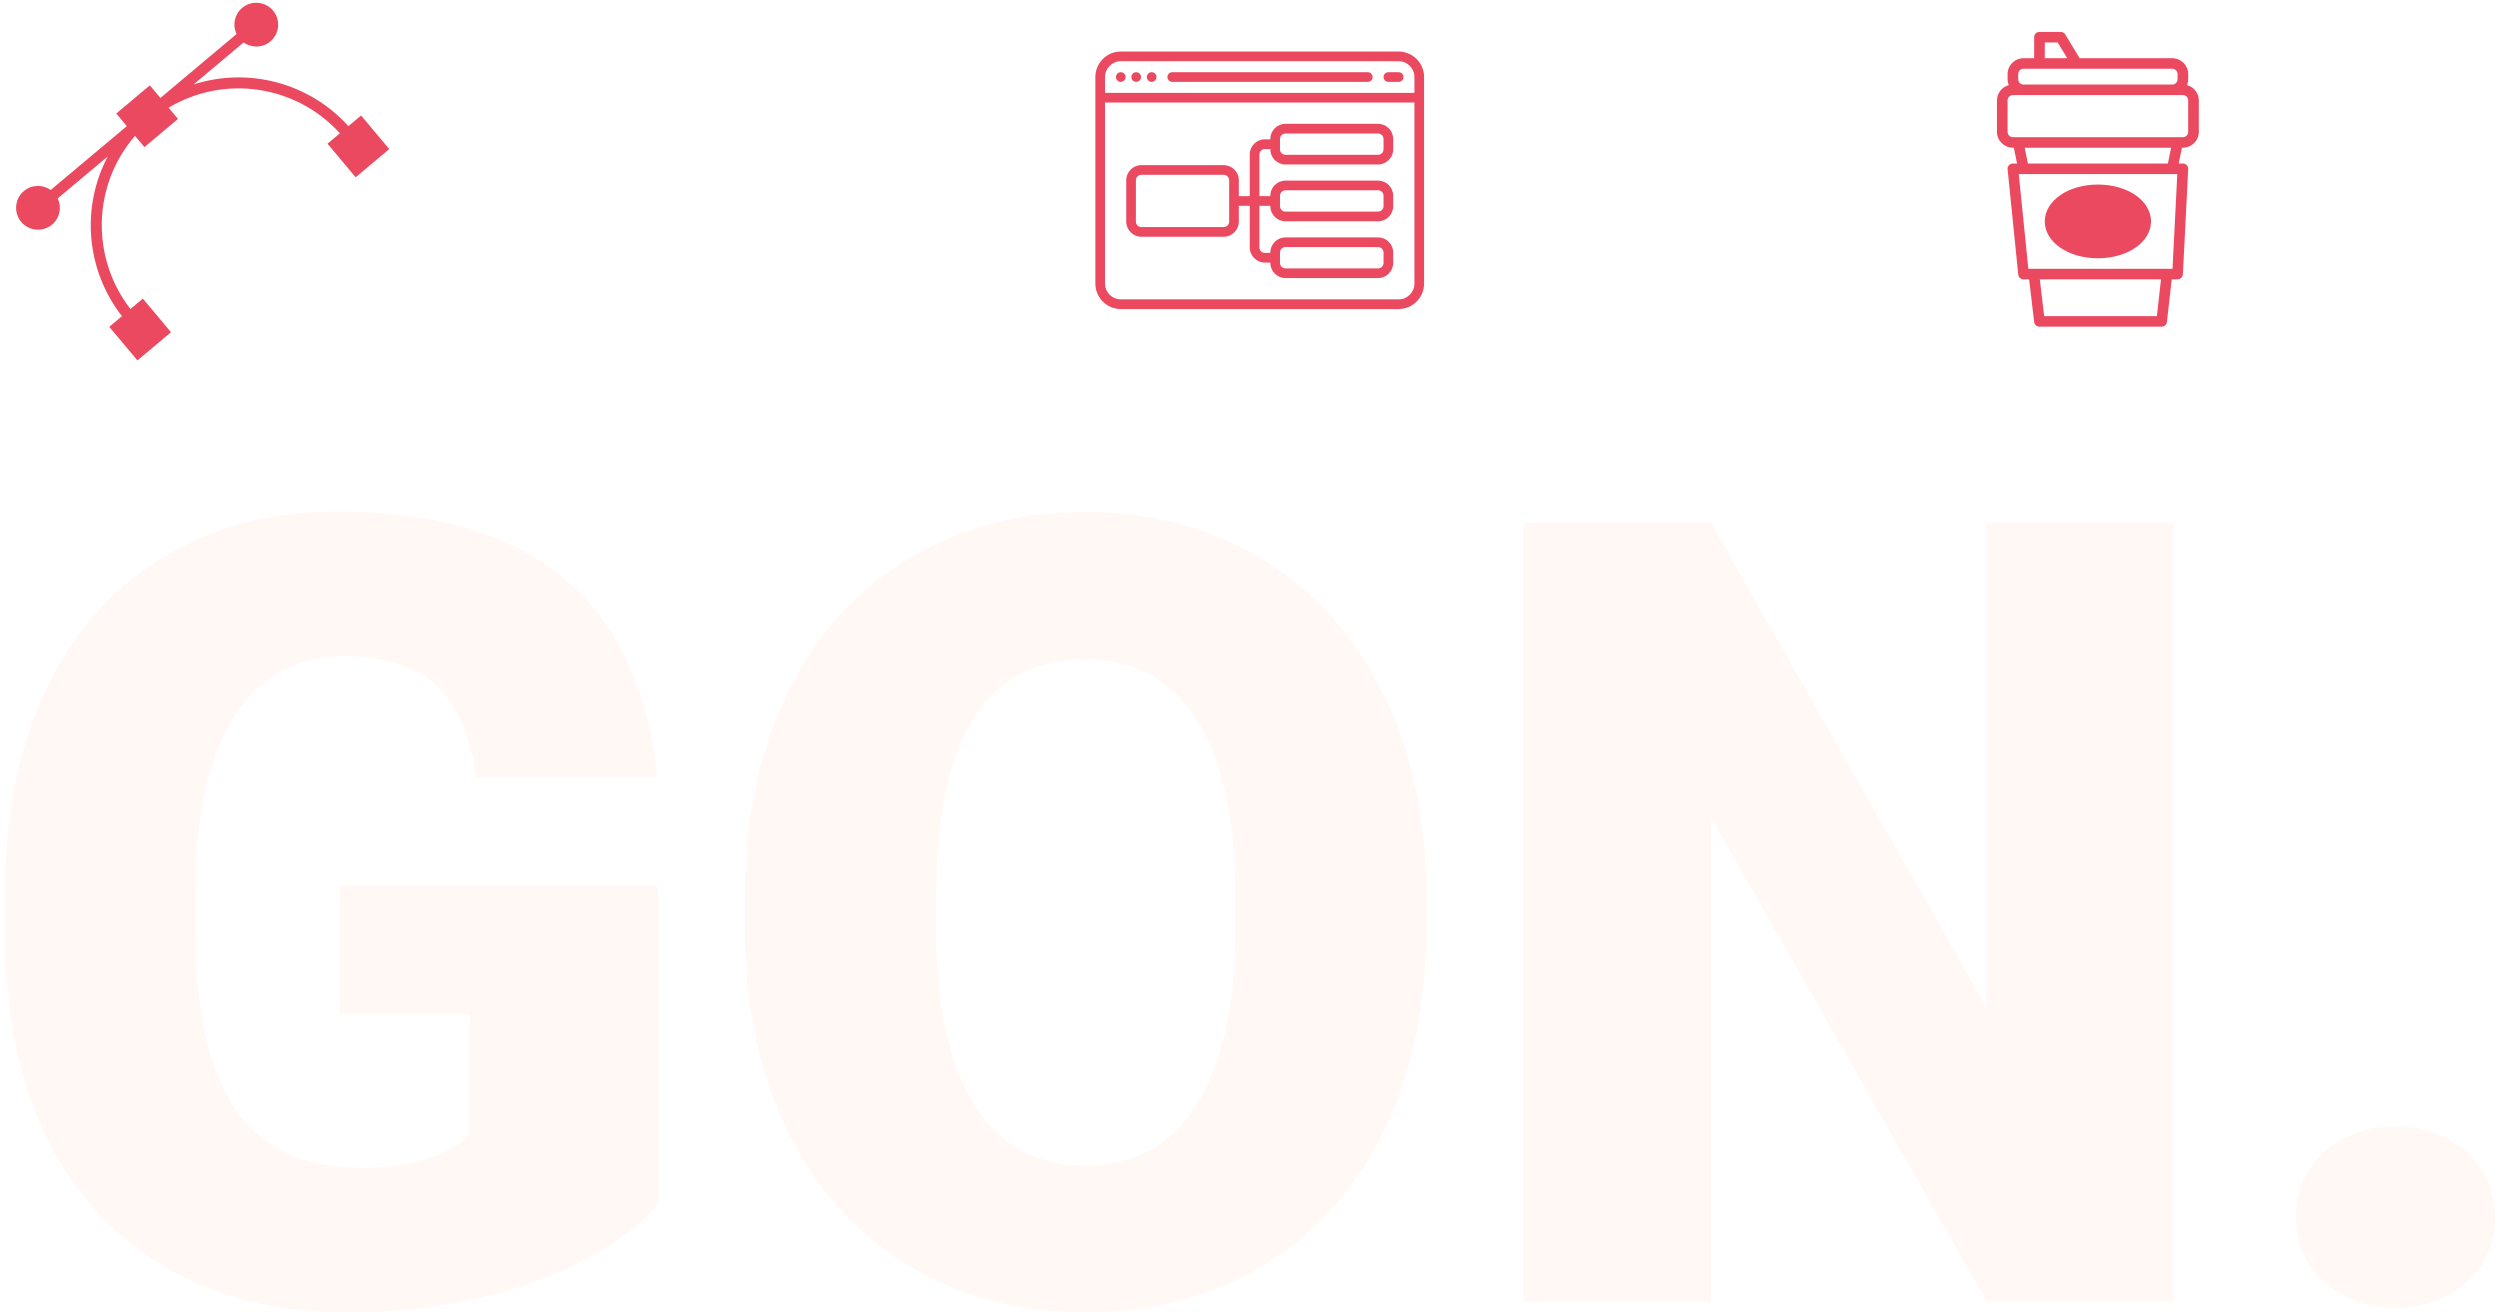
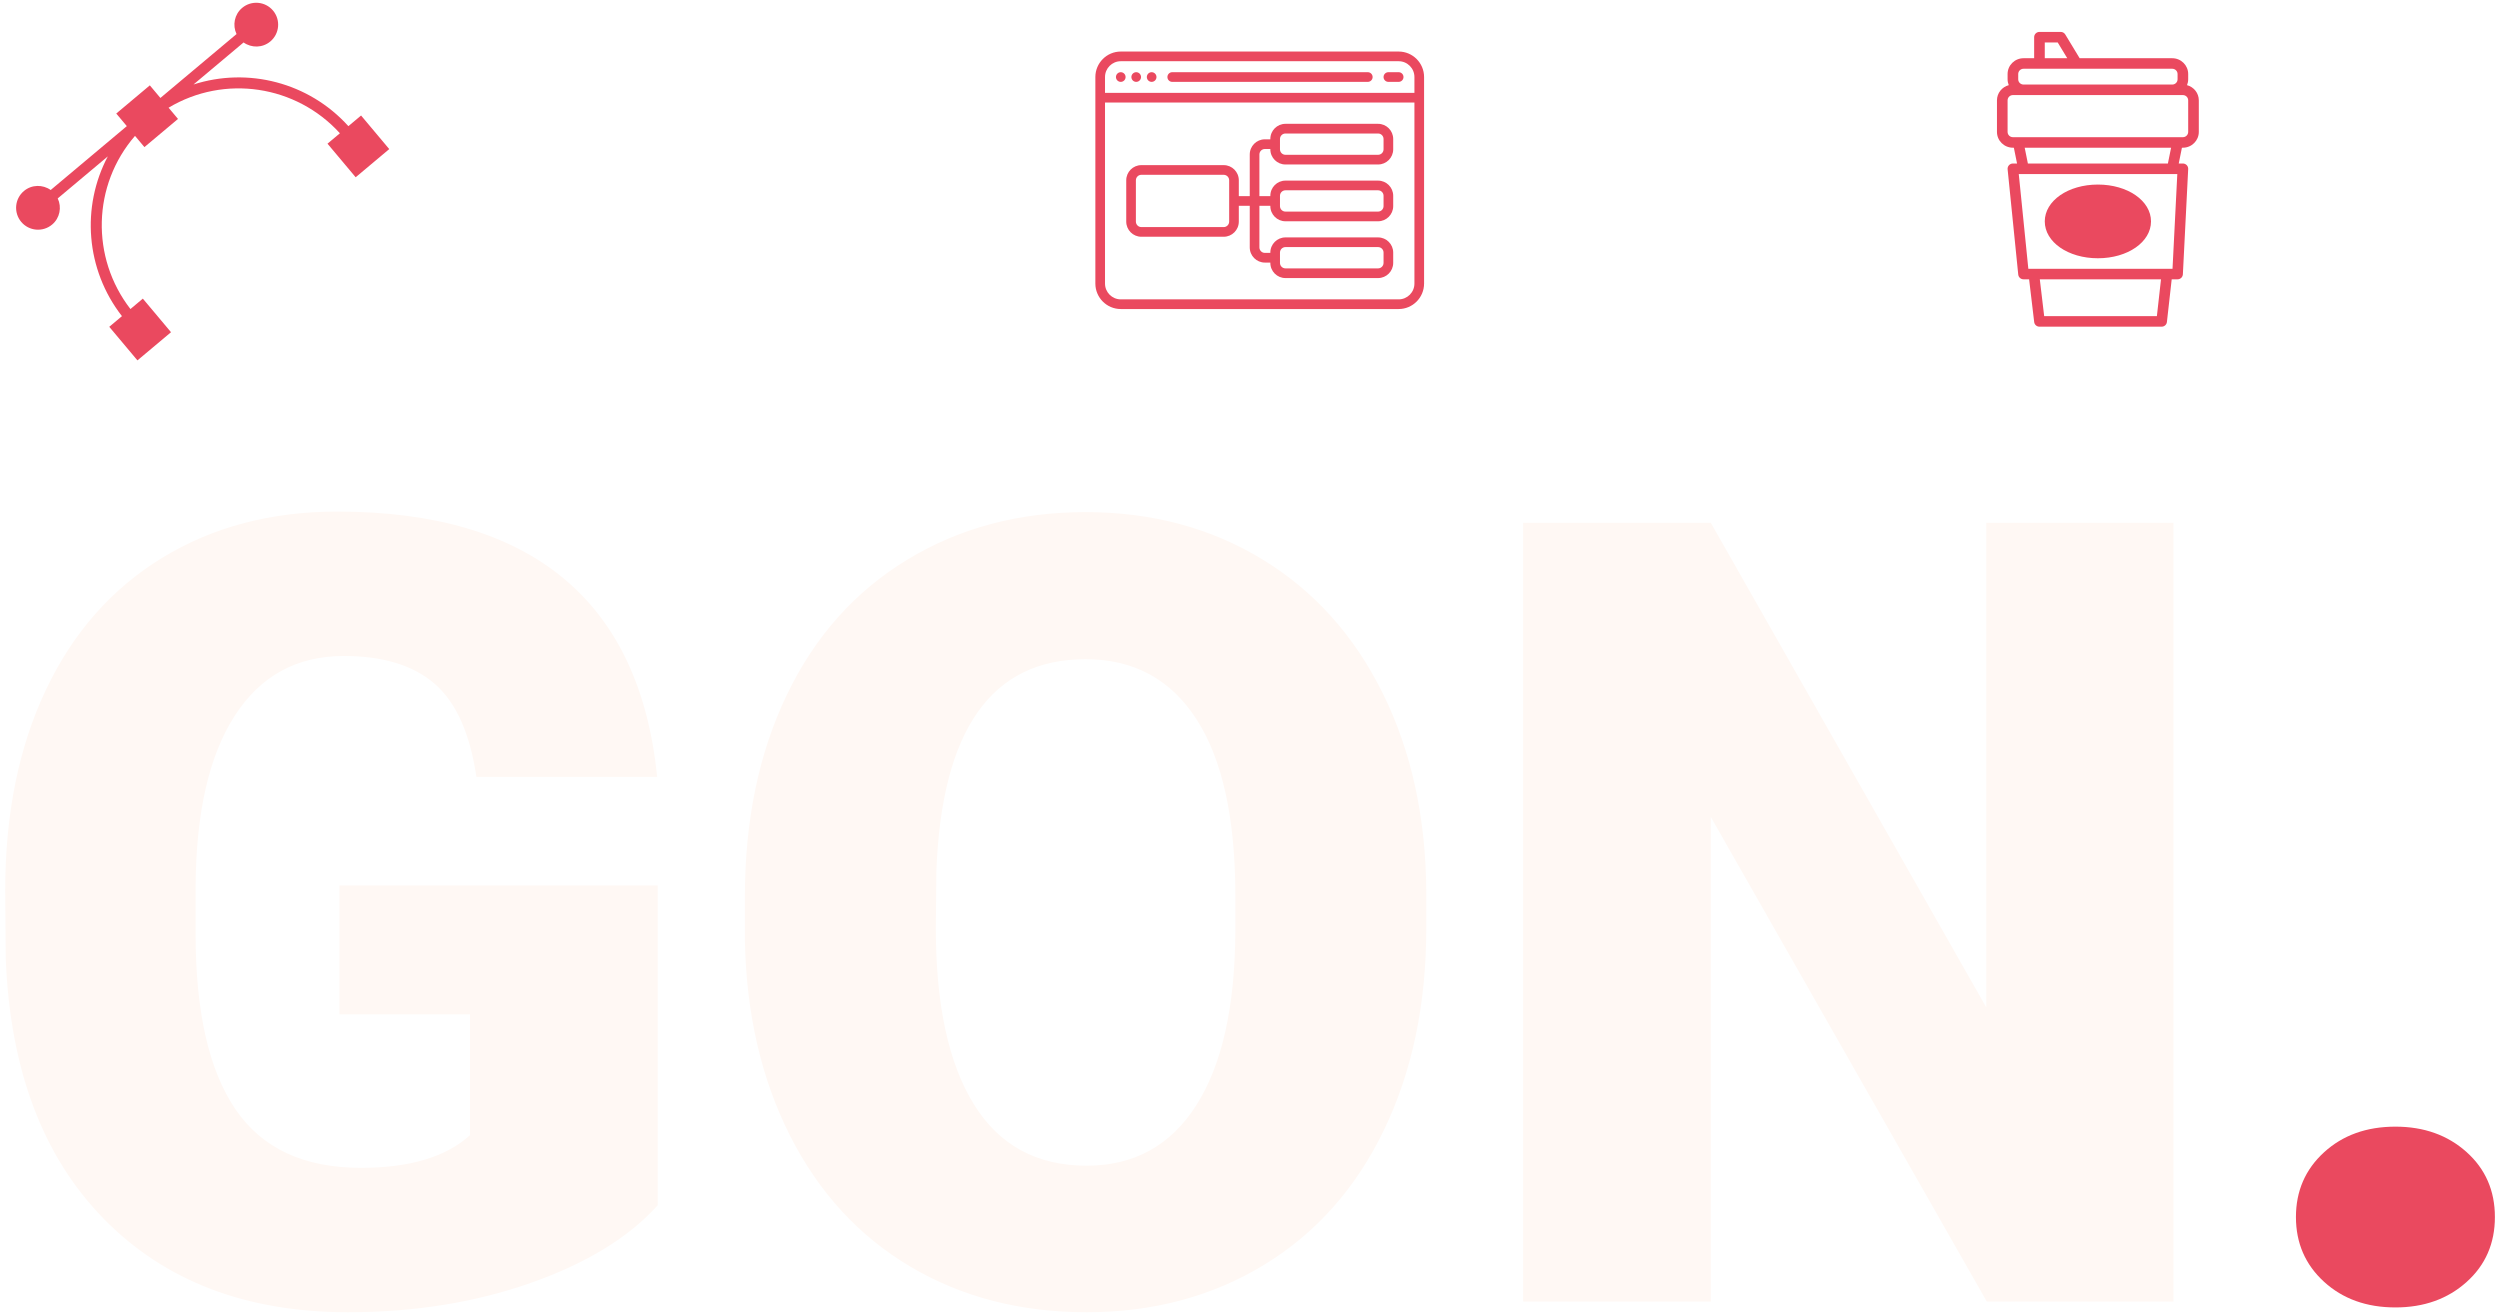
<svg xmlns="http://www.w3.org/2000/svg" width="388px" height="204px" viewBox="0 0 388 204" version="1.1">
  <defs />
  <g id="Page-1" stroke="none" stroke-width="1" fill="none" fill-rule="evenodd">
    <g id="portfolio_gon" transform="translate(-524, -286)">
      <g id="first_section">
        <g id="head_line" transform="translate(514, 285)">
-           <g id="ic-gon" transform="translate(10, 0)">
-             <path d="M102.077,188.059 C97.594,193.039 91.037,197.051 82.404,200.095 C73.771,203.138 64.308,204.66 54.015,204.66 C38.188,204.66 25.544,199.818 16.081,190.134 C6.618,180.449 1.554,166.975 0.89,149.709 L0.807,139.25 C0.807,127.352 2.91,116.962 7.116,108.081 C11.321,99.199 17.339,92.364 25.17,87.578 C33,82.791 42.062,80.397 52.355,80.397 C67.407,80.397 79.097,83.842 87.426,90.732 C95.754,97.622 100.61,107.901 101.994,121.569 L73.937,121.569 C72.941,114.818 70.783,110.004 67.462,107.126 C64.142,104.248 59.438,102.81 53.351,102.81 C46.046,102.81 40.402,105.908 36.417,112.106 C32.433,118.304 30.413,127.158 30.358,138.669 L30.358,145.974 C30.358,158.037 32.419,167.099 36.542,173.159 C40.665,179.218 47.153,182.248 56.007,182.248 C63.589,182.248 69.233,180.56 72.941,177.185 L72.941,158.425 L52.687,158.425 L52.687,138.42 L102.077,138.42 L102.077,188.059 Z M221.359,145.061 C221.359,156.848 219.173,167.279 214.801,176.354 C210.43,185.43 204.218,192.416 196.166,197.314 C188.114,202.211 178.942,204.66 168.649,204.66 C158.356,204.66 149.225,202.294 141.256,197.563 C133.288,192.832 127.076,186.066 122.621,177.268 C118.166,168.469 115.828,158.37 115.607,146.97 L115.607,140.163 C115.607,128.321 117.779,117.876 122.123,108.828 C126.467,99.78 132.693,92.793 140.8,87.868 C148.907,82.943 158.135,80.48 168.483,80.48 C178.721,80.48 187.851,82.915 195.875,87.785 C203.9,92.655 210.139,99.586 214.594,108.579 C219.049,117.571 221.304,127.878 221.359,139.499 L221.359,145.061 Z M191.725,139.997 C191.725,127.989 189.719,118.872 185.707,112.646 C181.695,106.42 175.954,103.308 168.483,103.308 C153.873,103.308 146.154,114.265 145.324,136.179 L145.241,145.061 C145.241,156.903 147.205,166.006 151.134,172.37 C155.063,178.734 160.901,181.916 168.649,181.916 C176.009,181.916 181.681,178.789 185.666,172.536 C189.65,166.283 191.67,157.29 191.725,145.559 L191.725,139.997 Z M337.321,203 L308.351,203 L265.519,127.795 L265.519,203 L236.383,203 L236.383,82.141 L265.519,82.141 L308.268,157.346 L308.268,82.141 L337.321,82.141 L337.321,203 Z M371.769,175.856 C376.196,175.856 379.876,177.171 382.809,179.799 C385.742,182.428 387.208,185.79 387.208,189.885 C387.208,193.98 385.742,197.342 382.809,199.97 C379.876,202.599 376.196,203.913 371.769,203.913 C367.287,203.913 363.593,202.585 360.688,199.929 C357.782,197.272 356.33,193.924 356.33,189.885 C356.33,185.845 357.782,182.497 360.688,179.841 C363.593,177.185 367.287,175.856 371.769,175.856 L371.769,175.856 Z" id="GON." fill="#FFF8F4" />
+           <g id="Group" transform="translate(10, 0)">
+             <path d="M102.077,188.059 C97.594,193.039 91.037,197.051 82.404,200.095 C73.771,203.138 64.308,204.66 54.015,204.66 C38.188,204.66 25.544,199.818 16.081,190.134 C6.618,180.449 1.554,166.975 0.89,149.709 L0.807,139.25 C0.807,127.352 2.91,116.962 7.116,108.081 C11.321,99.199 17.339,92.364 25.17,87.578 C33,82.791 42.062,80.397 52.355,80.397 C67.407,80.397 79.097,83.842 87.426,90.732 C95.754,97.622 100.61,107.901 101.994,121.569 L73.937,121.569 C72.941,114.818 70.783,110.004 67.462,107.126 C64.142,104.248 59.438,102.81 53.351,102.81 C46.046,102.81 40.402,105.908 36.417,112.106 C32.433,118.304 30.413,127.158 30.358,138.669 L30.358,145.974 C30.358,158.037 32.419,167.099 36.542,173.159 C40.665,179.218 47.153,182.248 56.007,182.248 C63.589,182.248 69.233,180.56 72.941,177.185 L72.941,158.425 L52.687,158.425 L52.687,138.42 L102.077,138.42 L102.077,188.059 Z M221.359,145.061 C221.359,156.848 219.173,167.279 214.801,176.354 C210.43,185.43 204.218,192.416 196.166,197.314 C188.114,202.211 178.942,204.66 168.649,204.66 C158.356,204.66 149.225,202.294 141.256,197.563 C133.288,192.832 127.076,186.066 122.621,177.268 C118.166,168.469 115.828,158.37 115.607,146.97 L115.607,140.163 C115.607,128.321 117.779,117.876 122.123,108.828 C126.467,99.78 132.693,92.793 140.8,87.868 C148.907,82.943 158.135,80.48 168.483,80.48 C178.721,80.48 187.851,82.915 195.875,87.785 C203.9,92.655 210.139,99.586 214.594,108.579 C219.049,117.571 221.304,127.878 221.359,139.499 L221.359,145.061 Z M191.725,139.997 C191.725,127.989 189.719,118.872 185.707,112.646 C181.695,106.42 175.954,103.308 168.483,103.308 C153.873,103.308 146.154,114.265 145.324,136.179 L145.241,145.061 C145.241,156.903 147.205,166.006 151.134,172.37 C155.063,178.734 160.901,181.916 168.649,181.916 C176.009,181.916 181.681,178.789 185.666,172.536 C189.65,166.283 191.67,157.29 191.725,145.559 L191.725,139.997 Z M337.321,203 L308.351,203 L265.519,127.795 L265.519,203 L236.383,203 L236.383,82.141 L265.519,82.141 L308.268,157.346 L308.268,82.141 L337.321,82.141 L337.321,203 Z" id="GON." fill="#FFF8F4" />
            <g id="icons" transform="translate(1, 0)" fill="#EA495F">
              <path d="M48.587,17.006 C48.967,18.468 50.287,19.556 51.867,19.556 C53.743,19.556 55.268,18.031 55.268,16.155 C55.268,14.28 53.743,12.754 51.867,12.754 C50.287,12.754 48.967,13.843 48.587,15.305 L33.161,15.305 L33.161,12.754 L26.359,12.754 L26.359,15.305 L10.933,15.305 C10.553,13.843 9.232,12.754 7.653,12.754 C5.777,12.754 4.251,14.28 4.251,16.155 C4.251,18.031 5.777,19.556 7.653,19.556 C9.232,19.556 10.553,18.468 10.933,17.006 L21.079,17.006 C12.884,20.343 7.158,28.24 6.823,37.412 L4.251,37.412 L4.251,44.215 L11.054,44.215 L11.054,37.412 L8.541,37.412 C8.942,27.307 16.393,18.879 26.359,17.281 L26.359,19.556 L33.161,19.556 L33.161,17.281 C43.126,18.879 50.577,27.306 50.979,37.412 L48.466,37.412 L48.466,44.215 L55.268,44.215 L55.268,37.412 L52.698,37.412 C52.362,28.24 46.635,20.343 38.44,17.006 L48.587,17.006 Z" id="graphic" transform="translate(29.75984, 28.48442) rotate(-40) translate(-29.75984, -28.48442) " />
              <path d="M216.073,9 L172.944,9 C170.769,9 169,10.775 169,12.956 L169,45.007 C169,47.188 170.769,48.963 172.944,48.963 L216.073,48.963 C218.248,48.963 220.017,47.188 220.017,45.007 L220.017,12.956 C220.017,10.775 218.248,9 216.073,9 Z M172.944,13.707 C173.14,13.707 173.334,13.627 173.473,13.487 C173.612,13.348 173.692,13.154 173.692,12.956 C173.692,12.759 173.612,12.565 173.473,12.425 C173.334,12.285 173.141,12.205 172.944,12.205 C172.746,12.205 172.553,12.285 172.414,12.425 C172.275,12.565 172.195,12.759 172.195,12.956 C172.195,13.154 172.275,13.348 172.414,13.487 C172.553,13.627 172.747,13.707 172.944,13.707 Z M175.34,13.707 C175.537,13.707 175.73,13.627 175.869,13.487 C176.009,13.348 176.088,13.154 176.088,12.956 C176.088,12.759 176.009,12.565 175.869,12.425 C175.73,12.285 175.536,12.205 175.34,12.205 C175.143,12.205 174.949,12.285 174.811,12.425 C174.671,12.565 174.591,12.759 174.591,12.956 C174.591,13.154 174.671,13.348 174.811,13.487 C174.949,13.627 175.143,13.707 175.34,13.707 Z M177.736,13.707 C177.932,13.707 178.126,13.627 178.265,13.487 C178.405,13.348 178.485,13.154 178.485,12.956 C178.485,12.759 178.405,12.565 178.265,12.425 C178.126,12.285 177.932,12.205 177.736,12.205 C177.539,12.205 177.345,12.285 177.207,12.425 C177.067,12.565 176.987,12.759 176.987,12.956 C176.987,13.154 177.067,13.348 177.207,13.487 C177.345,13.627 177.539,13.707 177.736,13.707 Z M180.931,13.707 L211.281,13.707 C211.695,13.707 212.03,13.371 212.03,12.956 C212.03,12.541 211.695,12.205 211.281,12.205 L180.931,12.205 C180.517,12.205 180.182,12.541 180.182,12.956 C180.182,13.371 180.517,13.707 180.931,13.707 Z M214.476,13.707 L216.073,13.707 C216.487,13.707 216.822,13.371 216.822,12.956 C216.822,12.541 216.487,12.205 216.073,12.205 L214.476,12.205 C214.062,12.205 213.727,12.541 213.727,12.956 C213.727,13.371 214.062,13.707 214.476,13.707 Z M172.944,10.502 L216.073,10.502 C217.422,10.502 218.519,11.603 218.519,12.956 L218.519,15.41 L170.498,15.41 L170.498,12.956 C170.498,11.603 171.595,10.502 172.944,10.502 Z M212.879,20.218 L198.502,20.218 C197.208,20.218 196.156,21.274 196.156,22.571 L196.156,22.622 L195.307,22.622 C194.013,22.622 192.961,23.677 192.961,24.975 L192.961,31.435 L191.264,31.435 L191.264,28.982 C191.264,27.684 190.211,26.628 188.918,26.628 L176.138,26.628 C174.845,26.628 173.792,27.684 173.792,28.982 L173.792,35.392 C173.792,36.69 174.845,37.745 176.138,37.745 L188.918,37.745 C190.211,37.745 191.264,36.69 191.264,35.392 L191.264,32.938 L192.961,32.938 L192.961,39.398 C192.961,40.696 194.013,41.752 195.307,41.752 L196.156,41.752 L196.156,41.802 C196.156,43.1 197.208,44.156 198.502,44.156 L212.879,44.156 C214.172,44.156 215.225,43.1 215.225,41.802 L215.225,40.199 C215.225,38.902 214.172,37.846 212.879,37.846 L198.502,37.846 C197.208,37.846 196.156,38.902 196.156,40.199 L196.156,40.249 L195.307,40.249 C194.839,40.249 194.459,39.868 194.459,39.398 L194.459,32.938 L196.156,32.938 L196.156,32.988 C196.156,34.286 197.208,35.342 198.502,35.342 L212.879,35.342 C214.172,35.342 215.225,34.286 215.225,32.988 L215.225,31.385 C215.225,30.088 214.172,29.032 212.879,29.032 L198.502,29.032 C197.208,29.032 196.156,30.088 196.156,31.385 L196.156,31.435 L194.459,31.435 L194.459,24.975 C194.459,24.506 194.839,24.124 195.307,24.124 L196.156,24.124 L196.156,24.174 C196.156,25.472 197.208,26.528 198.502,26.528 L212.879,26.528 C214.172,26.528 215.225,25.472 215.225,24.174 L215.225,22.571 C215.225,21.274 214.172,20.218 212.879,20.218 Z M189.766,35.392 C189.766,35.861 189.385,36.243 188.918,36.243 L176.138,36.243 C175.67,36.243 175.29,35.861 175.29,35.392 L175.29,28.982 C175.29,28.512 175.67,28.13 176.138,28.13 L188.918,28.13 C189.385,28.13 189.766,28.512 189.766,28.982 L189.766,35.392 Z M197.653,40.199 C197.653,39.73 198.034,39.348 198.502,39.348 L212.879,39.348 C213.346,39.348 213.727,39.73 213.727,40.199 L213.727,41.802 C213.727,42.271 213.346,42.653 212.879,42.653 L198.502,42.653 C198.034,42.653 197.653,42.271 197.653,41.802 L197.653,40.199 Z M197.653,31.385 C197.653,30.916 198.034,30.534 198.502,30.534 L212.879,30.534 C213.346,30.534 213.727,30.916 213.727,31.385 L213.727,32.988 C213.727,33.457 213.346,33.839 212.879,33.839 L198.502,33.839 C198.034,33.839 197.653,33.457 197.653,32.988 L197.653,31.385 Z M213.727,24.174 C213.727,24.643 213.346,25.025 212.879,25.025 L198.502,25.025 C198.034,25.025 197.653,24.643 197.653,24.174 L197.653,22.571 C197.653,22.102 198.034,21.72 198.502,21.72 L212.879,21.72 C213.346,21.72 213.727,22.102 213.727,22.571 L213.727,24.174 Z M216.073,47.461 L172.944,47.461 C171.595,47.461 170.498,46.36 170.498,45.007 L170.498,16.913 L218.519,16.913 L218.519,45.007 C218.519,46.36 217.422,47.461 216.073,47.461 Z" id="ui/ux" />
              <path d="M338.426,14.216 C338.541,13.934 338.607,13.627 338.607,13.305 L338.607,12.488 C338.607,11.136 337.498,10.037 336.134,10.037 L321.762,10.037 L319.528,6.348 C319.38,6.103 319.111,5.952 318.822,5.952 L315.524,5.952 C315.069,5.952 314.7,6.317 314.7,6.769 L314.7,10.037 L313.051,10.037 C311.687,10.037 310.578,11.136 310.578,12.488 L310.578,13.305 C310.578,13.627 310.645,13.934 310.759,14.216 C309.708,14.498 308.929,15.443 308.929,16.573 L308.929,21.474 C308.929,22.826 310.039,23.925 311.402,23.925 L311.551,23.925 L312.045,26.376 L311.402,26.376 C311.169,26.376 310.947,26.473 310.791,26.645 C310.635,26.816 310.559,27.045 310.582,27.275 L312.231,43.614 C312.273,44.031 312.627,44.35 313.051,44.35 L313.918,44.35 L314.706,50.981 C314.754,51.392 315.106,51.702 315.524,51.702 L334.485,51.702 C334.906,51.702 335.258,51.389 335.305,50.975 L336.048,44.35 L336.959,44.35 C337.398,44.35 337.76,44.008 337.782,43.573 L338.607,27.234 C338.618,27.011 338.536,26.792 338.381,26.63 C338.225,26.468 338.009,26.376 337.783,26.376 L337.14,26.376 L337.635,23.925 L337.783,23.925 C339.147,23.925 340.256,22.826 340.256,21.474 L340.256,16.573 C340.256,15.443 339.477,14.498 338.426,14.216 L338.426,14.216 Z M316.349,7.586 L318.355,7.586 L319.839,10.037 L316.349,10.037 L316.349,7.586 L316.349,7.586 Z M312.227,12.488 C312.227,12.037 312.597,11.671 313.051,11.671 L336.134,11.671 C336.588,11.671 336.959,12.037 336.959,12.488 L336.959,13.305 C336.959,13.756 336.588,14.122 336.134,14.122 L313.051,14.122 C312.597,14.122 312.227,13.756 312.227,13.305 L312.227,12.488 L312.227,12.488 Z M333.748,50.068 L316.257,50.068 L315.578,44.35 L334.388,44.35 L333.748,50.068 L333.748,50.068 Z M336.175,42.716 L335.31,42.716 L314.651,42.716 L313.797,42.716 L312.313,28.01 L313.051,28.01 L336.134,28.01 L336.917,28.01 L336.175,42.716 L336.175,42.716 Z M335.458,26.376 L313.727,26.376 L313.232,23.925 L335.953,23.925 L335.458,26.376 L335.458,26.376 Z M338.607,21.474 C338.607,21.925 338.237,22.291 337.783,22.291 L336.959,22.291 L312.227,22.291 L311.402,22.291 C310.948,22.291 310.578,21.925 310.578,21.474 L310.578,16.573 C310.578,16.122 310.948,15.756 311.402,15.756 L313.051,15.756 L336.134,15.756 L337.783,15.756 C338.237,15.756 338.607,16.122 338.607,16.573 L338.607,21.474 Z M324.593,29.644 C319.97,29.644 316.349,32.156 316.349,35.363 C316.349,38.57 319.97,41.082 324.593,41.082 C329.215,41.082 332.837,38.57 332.837,35.363 C332.837,32.156 329.215,29.644 324.593,29.644 Z" id="coffee" />
            </g>
+             <path d="M371.769,175.856 C376.196,175.856 379.876,177.171 382.809,179.799 C385.742,182.428 387.208,185.79 387.208,189.885 C387.208,193.98 385.742,197.342 382.809,199.97 C379.876,202.599 376.196,203.913 371.769,203.913 C367.287,203.913 363.593,202.585 360.688,199.929 C357.782,197.272 356.33,193.924 356.33,189.885 C356.33,185.845 357.782,182.497 360.688,179.841 C363.593,177.185 367.287,175.856 371.769,175.856 L371.769,175.856 Z" id="Path" fill="#EA495F" />
          </g>
        </g>
      </g>
    </g>
  </g>
</svg>
